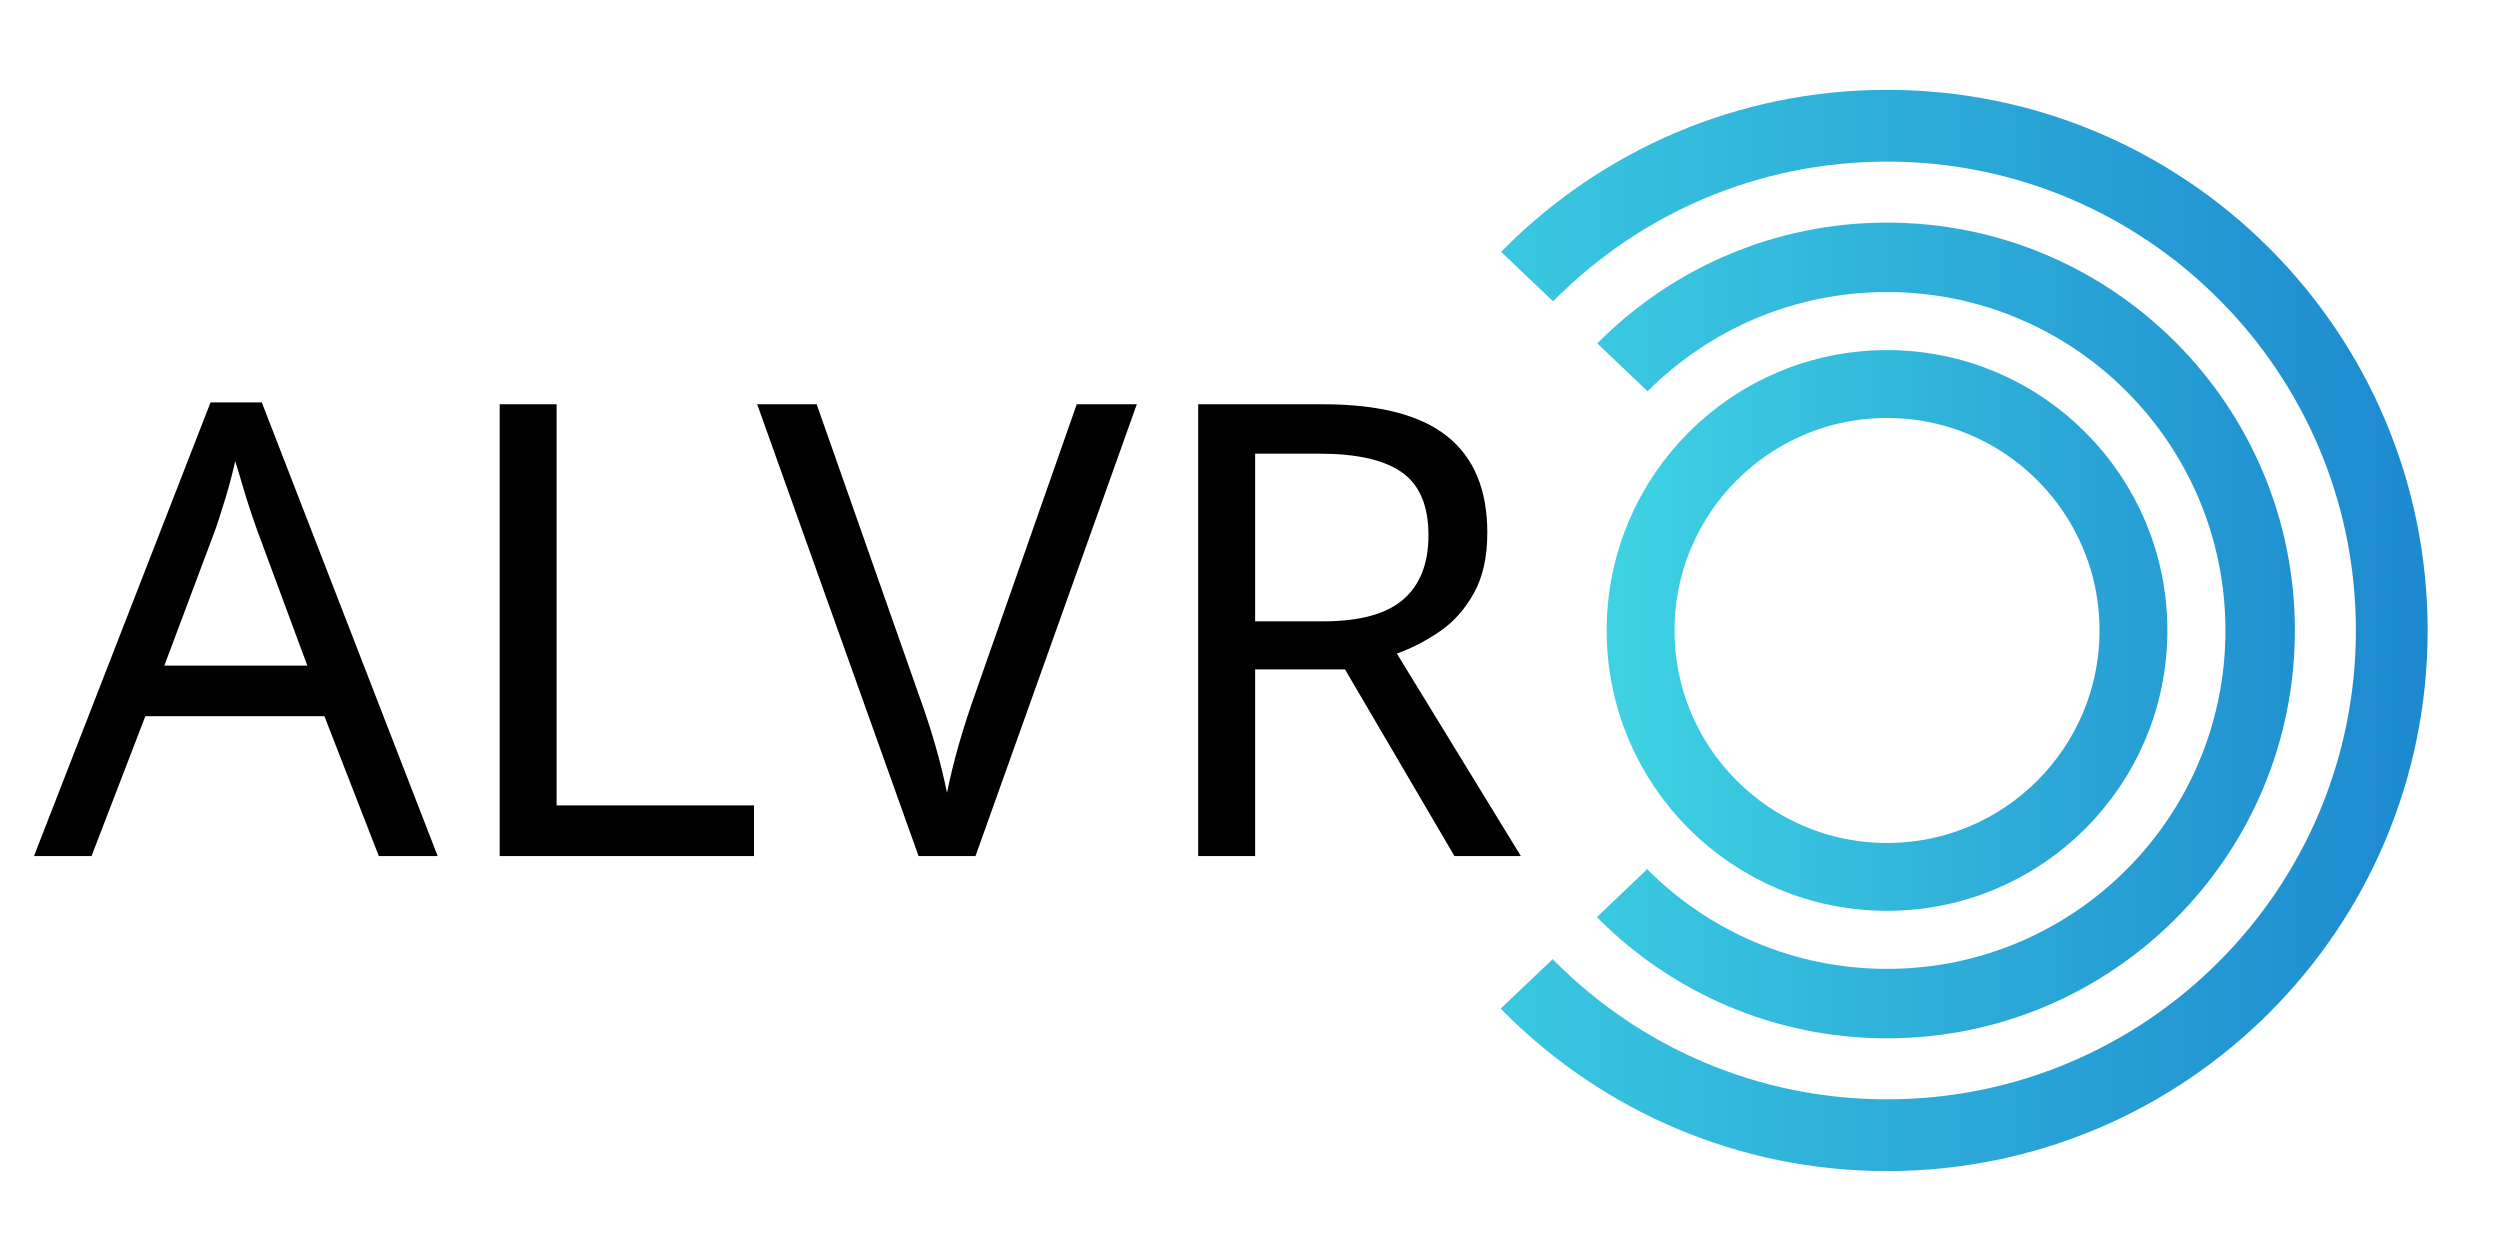
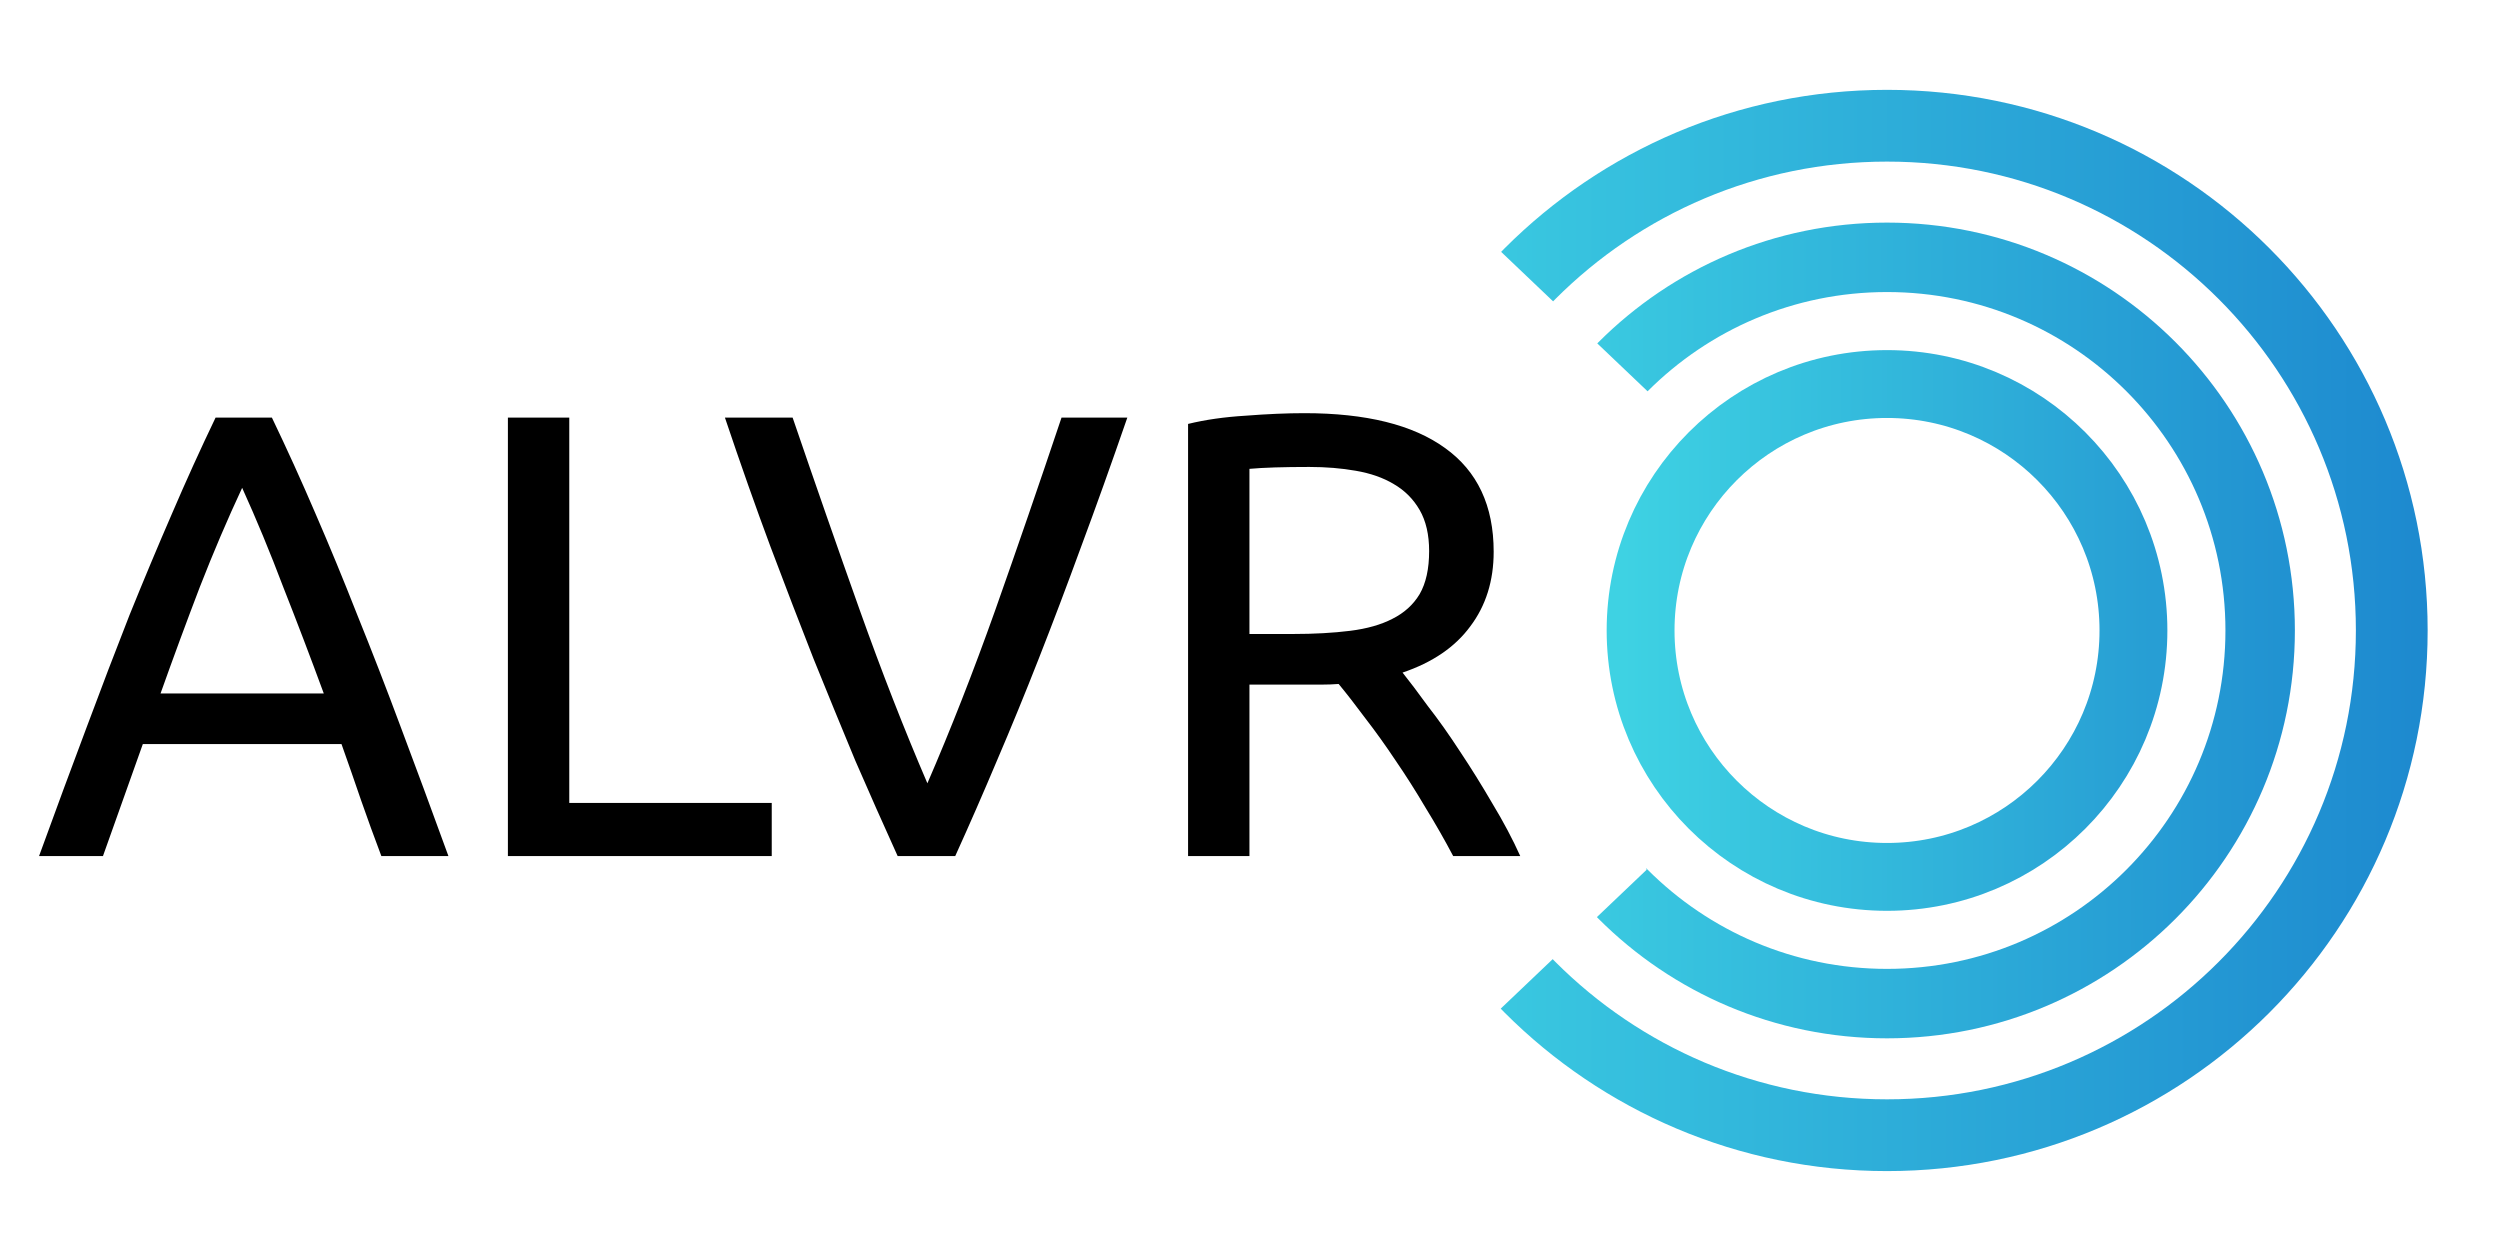
<svg xmlns="http://www.w3.org/2000/svg" xmlns:xlink="http://www.w3.org/1999/xlink" width="2160" height="1080" viewBox="0 0 571.5 285.75" version="1.1" id="svg1" xml:space="preserve">
  <defs id="defs1">
    <linearGradient id="linearGradient20">
      <stop style="stop-color:#3ed2e3;stop-opacity:1;" offset="0" id="stop19" />
      <stop style="stop-color:#279ed4;stop-opacity:1;" offset="1" id="stop20" />
    </linearGradient>
    <linearGradient id="linearGradient17">
      <stop style="stop-color:#3ed2e3;stop-opacity:1;" offset="0" id="stop16" />
      <stop style="stop-color:#2192d1;stop-opacity:1;" offset="1" id="stop17" />
    </linearGradient>
    <linearGradient id="linearGradient5">
      <stop style="stop-color:#3ed2e3;stop-opacity:1;" offset="0" id="stop5" />
      <stop style="stop-color:#1d89cf;stop-opacity:1;" offset="1" id="stop6" />
    </linearGradient>
    <clipPath clipPathUnits="userSpaceOnUse" id="clipPath15">
      <path style="fill:none;fill-opacity:1;stroke-width:15.875;stroke-dasharray:none" d="m 341.451,55.951 36.468,34.72 -21.981,53.453 20.482,54.702 -36.218,34.47 -2.248,48.957 225.553,-0.5 L 557.512,5.495 310.229,7.244 Z" id="path16" />
    </clipPath>
    <linearGradient xlink:href="#linearGradient5" id="linearGradient6" x1="307.786" y1="144.124" x2="554.959" y2="144.124" gradientUnits="userSpaceOnUse" />
    <linearGradient xlink:href="#linearGradient17" id="linearGradient15" gradientUnits="userSpaceOnUse" x1="307.786" y1="144.124" x2="554.959" y2="144.124" gradientTransform="matrix(0.7392769,0,0,0.7392769,112.4689,37.57645)" />
    <linearGradient xlink:href="#linearGradient20" id="linearGradient16" gradientUnits="userSpaceOnUse" gradientTransform="matrix(0.4882195,0,0,0.4882195,220.7681,73.75982)" x1="307.786" y1="144.124" x2="554.959" y2="144.124" />
  </defs>
  <rect style="display:inline;opacity:1;fill:none;fill-opacity:1;stroke:none;stroke-width:143.414;stroke-dasharray:none;stroke-opacity:1" id="rect20" height="285.828" x="0.026" y="-0.078" ry="0" width="571.477" />
  <g id="g22" clip-path="url(#clipPath15)" style="display:inline">
    <circle style="display:inline;opacity:1;fill:none;stroke:url(#linearGradient6);stroke-width:16.405;stroke-dasharray:none" id="path5" cx="431.373" cy="144.124" r="115.384" />
    <circle style="opacity:1;fill:none;stroke:url(#linearGradient15);stroke-width:15.875;stroke-dasharray:none" id="circle15" cx="431.373" cy="144.124" r="85.3" />
    <circle style="opacity:1;fill:none;stroke:url(#linearGradient16);stroke-width:15.512;stroke-dasharray:none" id="circle16" cx="431.373" cy="144.124" r="56.333" />
  </g>
-   <text xml:space="preserve" style="font-style:normal;font-variant:normal;font-weight:normal;font-stretch:normal;font-size:144.639px;font-family:Ubuntu;-inkscape-font-specification:Ubuntu;text-align:start;writing-mode:lr-tb;direction:ltr;text-anchor:start;display:inline;fill:#000000;fill-opacity:1;stroke-width:15.875;stroke-dasharray:none" x="7.771" y="195.697" id="text16">
-     <tspan id="tspan16" style="font-style:normal;font-variant:normal;font-weight:normal;font-stretch:normal;font-size:144.639px;font-family:Ubuntu;-inkscape-font-specification:Ubuntu;fill:#000000;fill-opacity:1;stroke-width:15.875" x="7.771" y="195.697">ALVR</tspan>
-   </text>
+   <path d="m 87.178,195.697 q -2.459,-6.509 -4.628,-12.728 -2.17,-6.364 -4.484,-12.873 H 32.649 l -9.112,25.601 H 8.928 q 5.786,-15.91 10.848,-29.362 5.062,-13.596 9.835,-25.746 4.918,-12.15 9.691,-23.142 4.773,-11.137 9.98,-21.985 h 12.873 q 5.207,10.848 9.98,21.985 4.773,10.993 9.546,23.142 4.918,12.15 9.98,25.746 5.062,13.451 10.848,29.362 z m -13.162,-37.172 q -4.628,-12.584 -9.257,-24.299 -4.484,-11.86 -9.402,-22.708 -5.062,10.848 -9.691,22.708 -4.484,11.716 -8.968,24.299 z m 102.404,25.023 v 12.15 H 116.106 V 95.463 h 14.03 v 88.085 z m 81.287,-88.085 q -5.496,15.91 -10.559,29.506 -4.918,13.451 -9.691,25.601 -4.773,12.15 -9.546,23.287 -4.628,10.993 -9.546,21.84 h -13.162 q -4.918,-10.848 -9.691,-21.84 -4.628,-11.137 -9.546,-23.287 -4.773,-12.15 -9.835,-25.601 -5.062,-13.596 -10.414,-29.506 h 15.476 q 7.811,22.853 15.332,43.97 7.521,21.117 15.476,39.631 7.955,-18.369 15.476,-39.486 7.521,-21.262 15.187,-44.115 z m 62.918,58.29 q 2.314,2.893 5.786,7.666 3.616,4.628 7.377,10.414 3.761,5.641 7.377,11.86 3.761,6.219 6.364,12.005 h -15.332 q -2.893,-5.496 -6.364,-11.137 -3.327,-5.641 -6.798,-10.703 -3.471,-5.207 -6.943,-9.691 -3.327,-4.484 -6.075,-7.811 -1.88,0.145 -3.905,0.145 -1.88,0 -3.905,0 h -12.584 v 39.197 H 271.593 V 96.909 q 5.93,-1.446 13.162,-1.88 7.377,-0.579 13.451,-0.579 21.117,0 32.11,7.955 11.137,7.955 11.137,23.721 0,9.98 -5.352,17.067 -5.207,7.087 -15.476,10.559 z m -21.262,-47.008 q -8.968,0 -13.741,0.434 v 37.751 h 9.98 q 7.232,0 13.018,-0.723 5.786,-0.723 9.691,-2.748 4.05,-2.025 6.219,-5.641 2.17,-3.761 2.17,-9.835 0,-5.641 -2.17,-9.402 -2.17,-3.761 -5.93,-5.93 -3.616,-2.17 -8.678,-3.037 -4.918,-0.868 -10.559,-0.868 z" id="text16" style="font-size:144.639px;font-family:Ubuntu;-inkscape-font-specification:Ubuntu;fill:#000000;fill-opacity:1;stroke-width:15.875" aria-label="ALVR" />
</svg>
